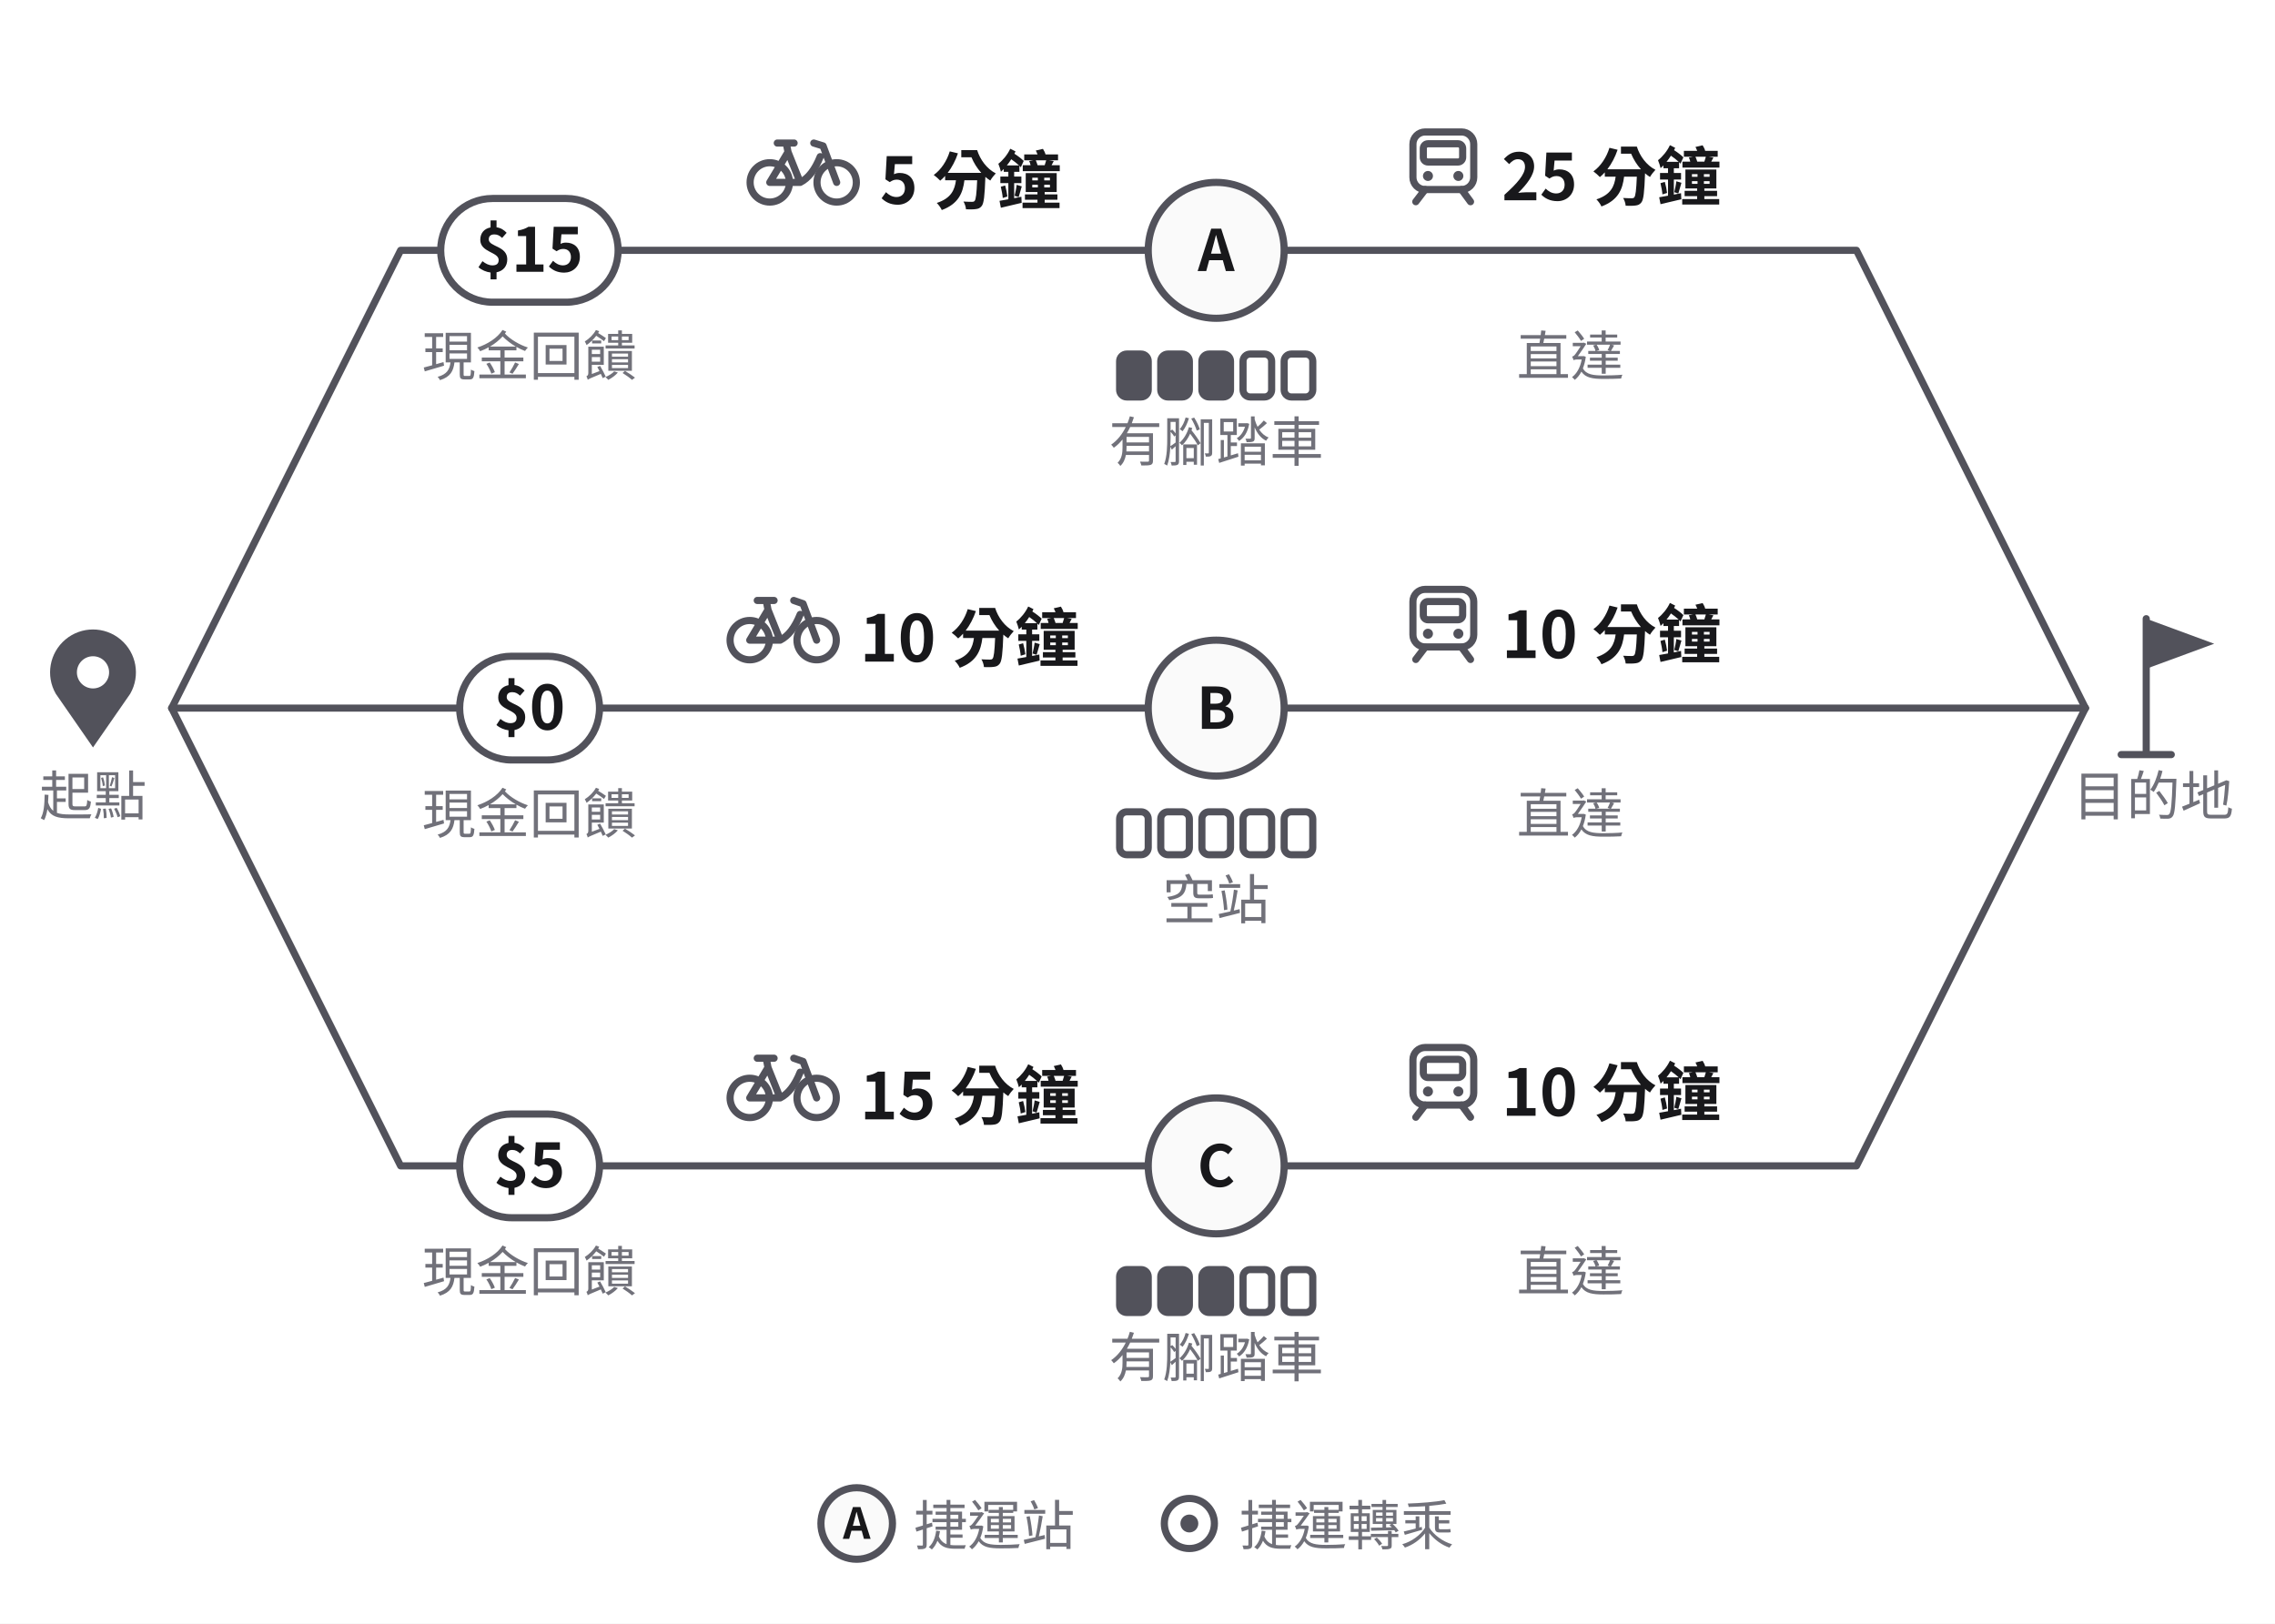
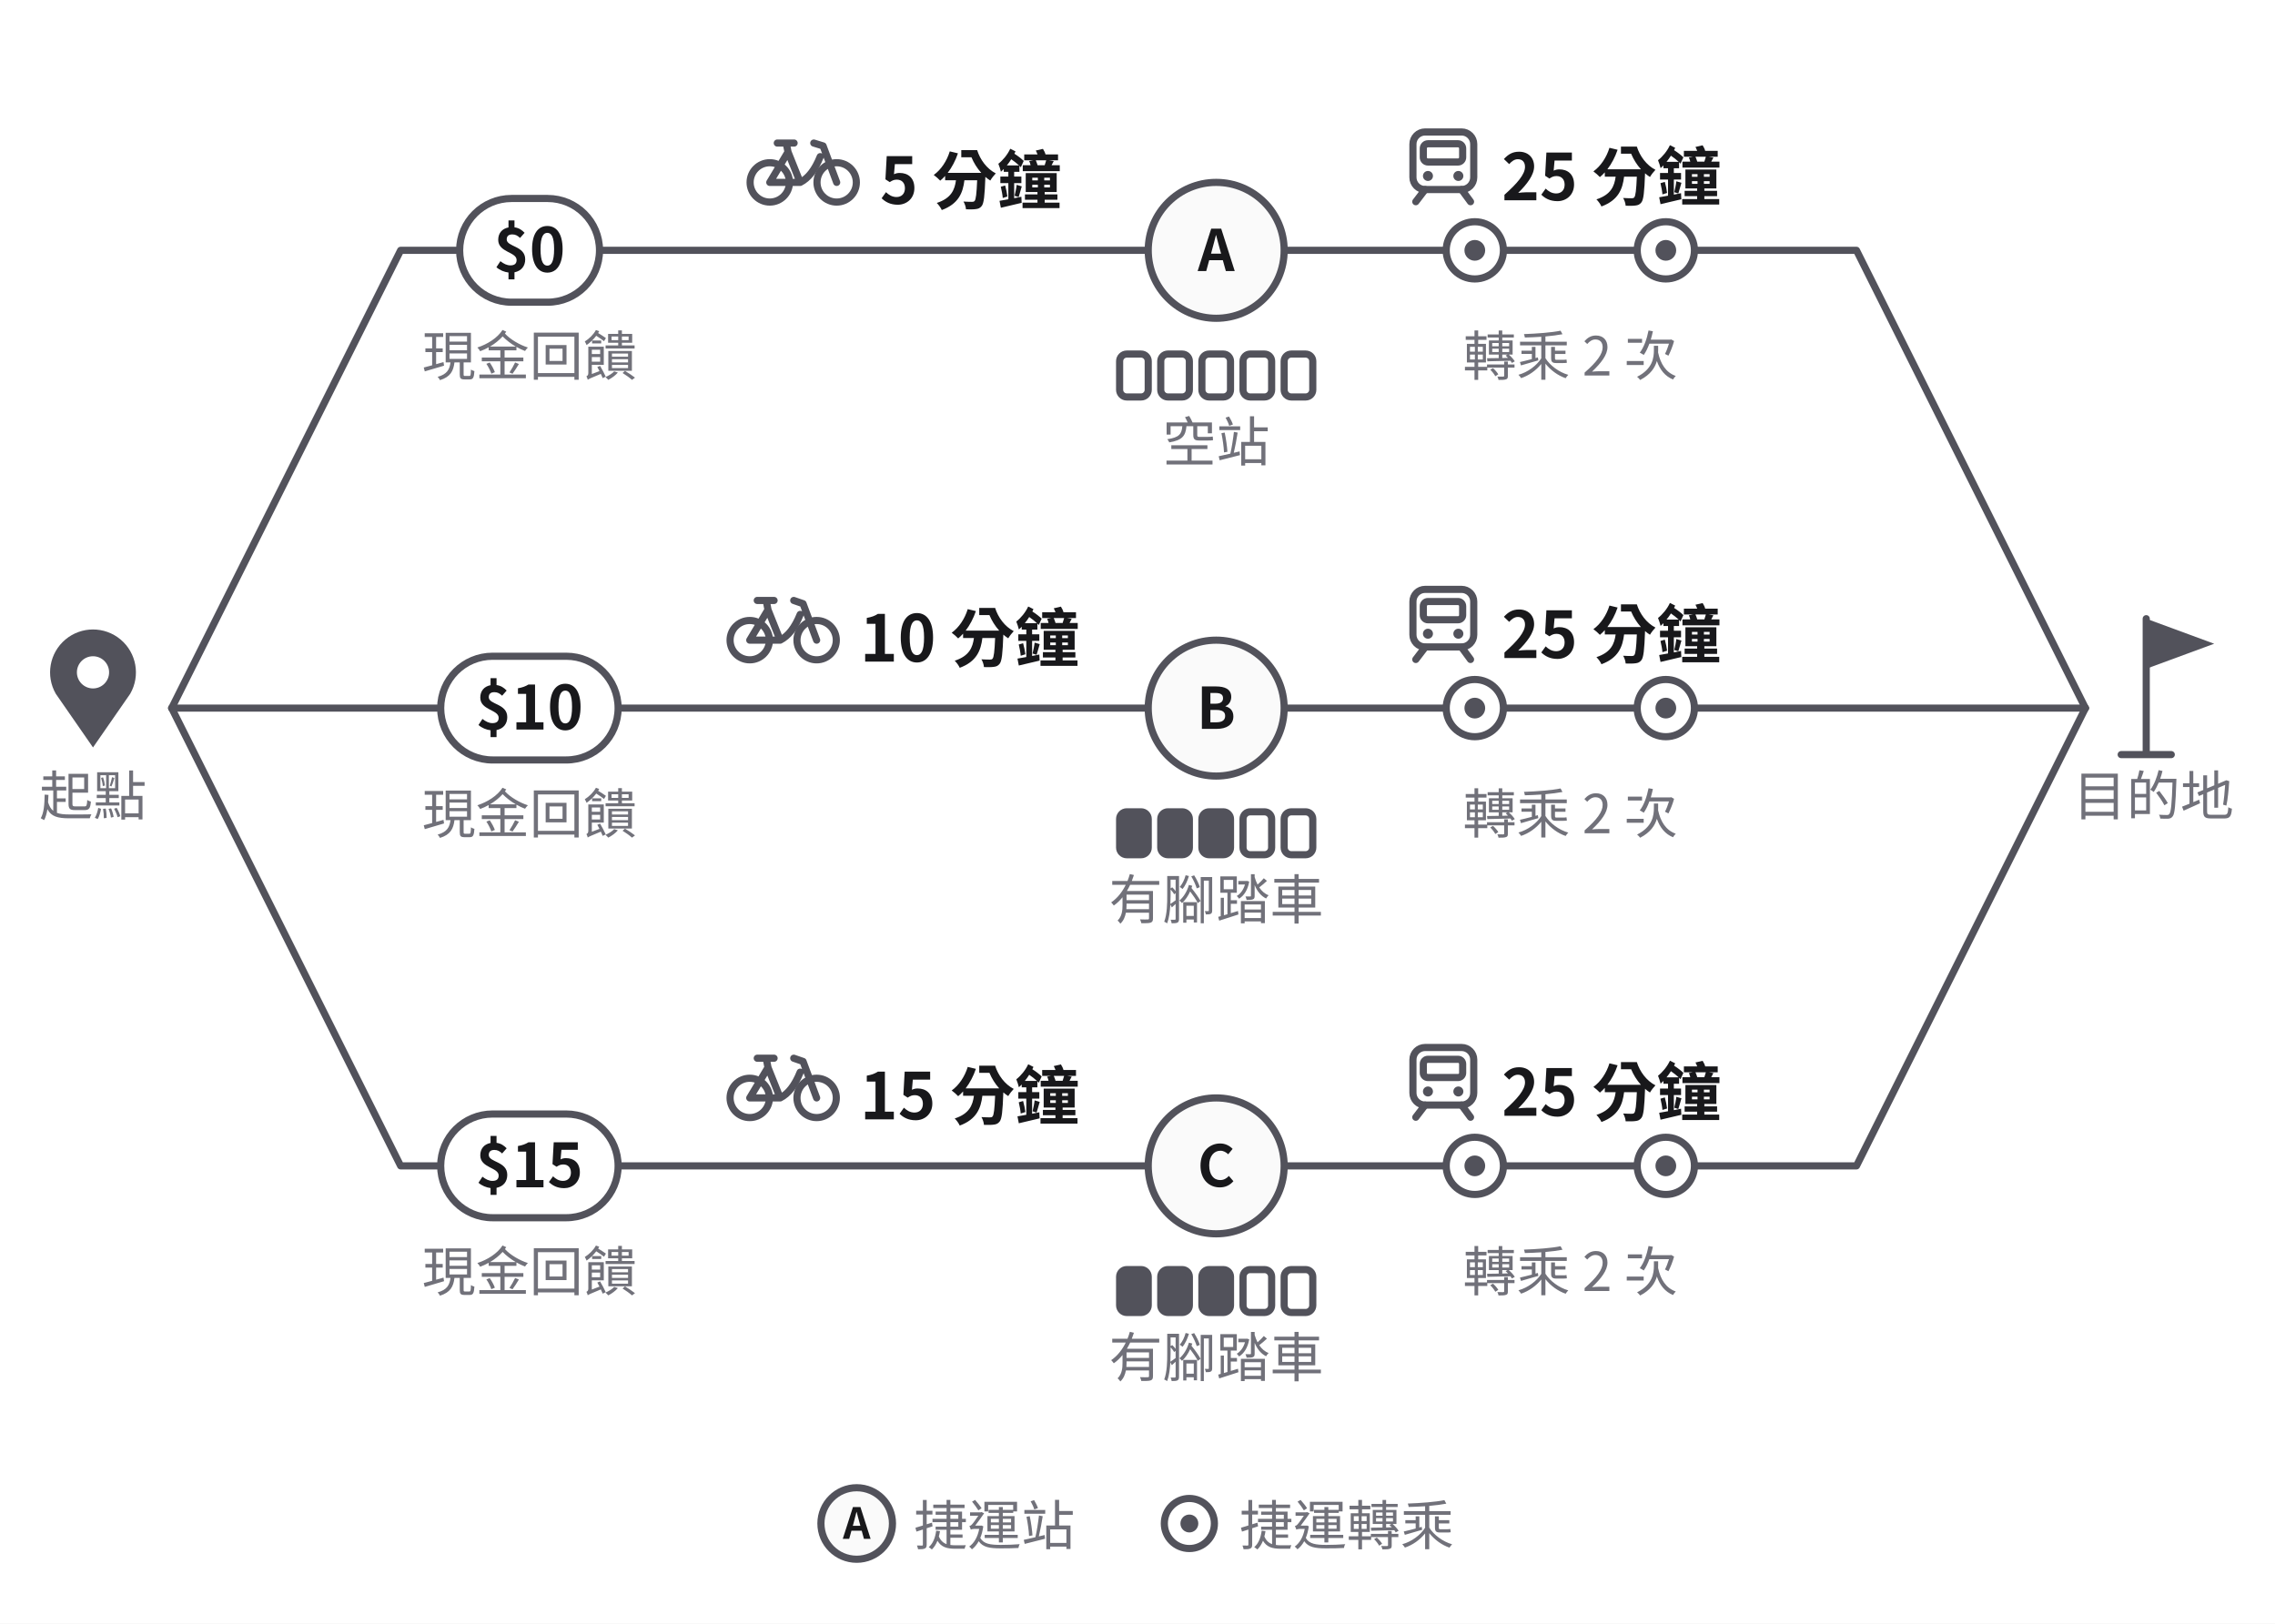
<svg xmlns="http://www.w3.org/2000/svg" viewBox="0 0 636 454" width="636" height="454" style="display:block;width:100%;max-width:480px;height:auto;margin:0 auto" role="img" aria-label="三條路線：騎腳踏車到捷運站，再搭捷運前往目的地">
  <style>.rs-bg{fill:#ffffff}.rs-tx{fill:#18181b}.rs-mu{fill:#71717a}.rs-ln{fill:none;stroke:#52525b}.rs-ink{fill:#52525b}.rs-paper{fill:#ffffff}.rs-box{fill:#ffffff;stroke:#52525b}.rs-band{fill:#fafafa;stroke:#52525b}.rs-slot{stroke:#52525b}</style>
  <rect width="636" height="454" class="rs-bg" />
  <g font-family="system-ui,-apple-system,'Segoe UI','Noto Sans TC','Noto Sans CJK TC','PingFang TC','Microsoft JhengHei',sans-serif">
    <g class="rs-ln" stroke-width="2" stroke-linejoin="round" stroke-linecap="round">
      <path d="M48.0,198.0 L112.0,70.0 L321.0,70.0" />
      <path d="M359.0,70.0 L519.0,70.0 L583.0,198.0" />
      <path d="M48.0,198.0 L112.0,198.0 L321.0,198.0" />
      <path d="M359.0,198.0 L519.0,198.0 L583.0,198.0" />
      <path d="M48.0,198.0 L112.0,326.0 L321.0,326.0" />
      <path d="M359.0,326.0 L519.0,326.0 L583.0,198.0" />
    </g>
-     <rect x="123.2" y="55.5" width="49.6" height="29.0" rx="14.5" class="rs-box" stroke-width="2" />
-     <text x="148.0" y="76.0" font-size="17" font-weight="600" class="rs-tx" text-anchor="middle">$15</text>
+     <rect x="128.5" y="55.5" width="39.1" height="29.0" rx="14.5" class="rs-box" stroke-width="2" />
+     <text x="148.0" y="76.0" font-size="17" font-weight="600" class="rs-tx" text-anchor="middle">$0</text>
    <text x="148.0" y="105.0" font-size="15" font-weight="500" class="rs-mu" text-anchor="middle">現金回饋</text>
    <g class="rs-ln" stroke-width="2" stroke-linecap="round" stroke-linejoin="round">
      <circle cx="215.2" cy="51.0" r="5.5" />
      <circle cx="233.9" cy="51.0" r="5.5" />
      <path d="M215.2,51.0 L223.7,51.0 L220.3,42.5 Z M223.7,51.0 Q227.1,49.3 229.3,43.8 M230.1,40.8 L233.9,51.0 M220.3,42.5 L219.8,40.0 M217.3,40.0 L222.0,40.0 M230.1,40.8 L227.5,40.0" />
    </g>
    <text x="246.0" y="57.0" font-size="18" font-weight="600" class="rs-tx" text-anchor="start">5 分鐘</text>
    <g class="rs-ln" stroke-width="2" stroke-linecap="round" stroke-linejoin="round">
      <rect x="395.0" y="36.9" width="17.0" height="16.1" rx="3.4" />
      <rect x="397.9" y="40.2" width="11.0" height="5.1" rx="1.3" />
      <path d="M398.4,53.0 L395.8,56.4 M408.6,53.0 L411.1,56.4" />
    </g>
    <circle cx="399.2" cy="49.2" r="1.4" class="rs-ink" />
    <circle cx="407.7" cy="49.2" r="1.4" class="rs-ink" />
    <text x="419.8" y="56.0" font-size="18" font-weight="600" class="rs-tx" text-anchor="start">25 分鐘</text>
-     <text x="439.0" y="105.0" font-size="15" font-weight="500" class="rs-mu" text-anchor="middle">直達</text>
+     <circle cx="412.3" cy="70.0" r="8.0" class="rs-box" stroke-width="2" />
+     <circle cx="412.3" cy="70.0" r="2.9" class="rs-ink" />
+     <circle cx="465.7" cy="70.0" r="8.0" class="rs-box" stroke-width="2" />
+     <circle cx="465.7" cy="70.0" r="2.9" class="rs-ink" />
+     <text x="439.0" y="105.0" font-size="15" font-weight="500" class="rs-mu" text-anchor="middle">轉乘 2 次</text>
    <circle cx="340.0" cy="70.0" r="19.0" class="rs-band" stroke-width="2" />
    <text x="340.0" y="75.8" font-size="16" font-weight="700" class="rs-tx" text-anchor="middle">A</text>
-     <rect x="313.0" y="99.0" width="8.0" height="12.0" rx="2" class="rs-slot rs-ink" stroke-width="2" />
-     <rect x="324.5" y="99.0" width="8.0" height="12.0" rx="2" class="rs-slot rs-ink" stroke-width="2" />
-     <rect x="336.0" y="99.0" width="8.0" height="12.0" rx="2" class="rs-slot rs-ink" stroke-width="2" />
+     <rect x="313.0" y="99.0" width="8.0" height="12.0" rx="2" class="rs-slot rs-paper" stroke-width="2" />
+     <rect x="324.5" y="99.0" width="8.0" height="12.0" rx="2" class="rs-slot rs-paper" stroke-width="2" />
+     <rect x="336.0" y="99.0" width="8.0" height="12.0" rx="2" class="rs-slot rs-paper" stroke-width="2" />
    <rect x="347.5" y="99.0" width="8.0" height="12.0" rx="2" class="rs-slot rs-paper" stroke-width="2" />
    <rect x="359.0" y="99.0" width="8.0" height="12.0" rx="2" class="rs-slot rs-paper" stroke-width="2" />
-     <text x="340.0" y="129.0" font-size="15" font-weight="500" class="rs-mu" text-anchor="middle">有腳踏車</text>
-     <rect x="128.5" y="183.5" width="39.1" height="29.0" rx="14.5" class="rs-box" stroke-width="2" />
-     <text x="148.0" y="204.0" font-size="17" font-weight="600" class="rs-tx" text-anchor="middle">$0</text>
+     <text x="340.0" y="129.0" font-size="15" font-weight="500" class="rs-mu" text-anchor="middle">空站</text>
+     <rect x="123.2" y="183.5" width="49.6" height="29.0" rx="14.5" class="rs-box" stroke-width="2" />
+     <text x="148.0" y="204.0" font-size="17" font-weight="600" class="rs-tx" text-anchor="middle">$10</text>
    <text x="148.0" y="233.0" font-size="15" font-weight="500" class="rs-mu" text-anchor="middle">現金回饋</text>
    <g class="rs-ln" stroke-width="2" stroke-linecap="round" stroke-linejoin="round">
      <circle cx="209.6" cy="179.0" r="5.5" />
      <circle cx="228.3" cy="179.0" r="5.5" />
      <path d="M209.6,179.0 L218.1,179.0 L214.7,170.5 Z M218.1,179.0 Q221.5,177.3 223.7,171.8 M224.5,168.8 L228.3,179.0 M214.7,170.5 L214.2,167.9 M211.7,167.9 L216.4,167.9 M224.5,168.8 L221.9,167.9" />
    </g>
    <text x="240.4" y="185.0" font-size="18" font-weight="600" class="rs-tx" text-anchor="start">10 分鐘</text>
    <g class="rs-ln" stroke-width="2" stroke-linecap="round" stroke-linejoin="round">
      <rect x="395.0" y="164.8" width="17.0" height="16.1" rx="3.4" />
      <rect x="397.9" y="168.2" width="11.0" height="5.1" rx="1.3" />
      <path d="M398.4,181.0 L395.8,184.4 M408.6,181.0 L411.1,184.4" />
    </g>
    <circle cx="399.2" cy="177.2" r="1.4" class="rs-ink" />
    <circle cx="407.7" cy="177.2" r="1.4" class="rs-ink" />
-     <text x="419.8" y="184.0" font-size="18" font-weight="600" class="rs-tx" text-anchor="start">10 分鐘</text>
-     <text x="439.0" y="233.0" font-size="15" font-weight="500" class="rs-mu" text-anchor="middle">直達</text>
+     <text x="419.8" y="184.0" font-size="18" font-weight="600" class="rs-tx" text-anchor="start">25 分鐘</text>
+     <circle cx="412.3" cy="198.0" r="8.0" class="rs-box" stroke-width="2" />
+     <circle cx="412.3" cy="198.0" r="2.9" class="rs-ink" />
+     <circle cx="465.7" cy="198.0" r="8.0" class="rs-box" stroke-width="2" />
+     <circle cx="465.7" cy="198.0" r="2.9" class="rs-ink" />
+     <text x="439.0" y="233.0" font-size="15" font-weight="500" class="rs-mu" text-anchor="middle">轉乘 2 次</text>
    <circle cx="340.0" cy="198.0" r="19.0" class="rs-band" stroke-width="2" />
    <text x="340.0" y="203.8" font-size="16" font-weight="700" class="rs-tx" text-anchor="middle">B</text>
-     <rect x="313.0" y="227.0" width="8.0" height="12.0" rx="2" class="rs-slot rs-paper" stroke-width="2" />
-     <rect x="324.5" y="227.0" width="8.0" height="12.0" rx="2" class="rs-slot rs-paper" stroke-width="2" />
-     <rect x="336.0" y="227.0" width="8.0" height="12.0" rx="2" class="rs-slot rs-paper" stroke-width="2" />
+     <rect x="313.0" y="227.0" width="8.0" height="12.0" rx="2" class="rs-slot rs-ink" stroke-width="2" />
+     <rect x="324.5" y="227.0" width="8.0" height="12.0" rx="2" class="rs-slot rs-ink" stroke-width="2" />
+     <rect x="336.0" y="227.0" width="8.0" height="12.0" rx="2" class="rs-slot rs-ink" stroke-width="2" />
    <rect x="347.5" y="227.0" width="8.0" height="12.0" rx="2" class="rs-slot rs-paper" stroke-width="2" />
    <rect x="359.0" y="227.0" width="8.0" height="12.0" rx="2" class="rs-slot rs-paper" stroke-width="2" />
-     <text x="340.0" y="257.0" font-size="15" font-weight="500" class="rs-mu" text-anchor="middle">空站</text>
-     <rect x="128.5" y="311.5" width="39.1" height="29.0" rx="14.5" class="rs-box" stroke-width="2" />
-     <text x="148.0" y="332.0" font-size="17" font-weight="600" class="rs-tx" text-anchor="middle">$5</text>
+     <text x="340.0" y="257.0" font-size="15" font-weight="500" class="rs-mu" text-anchor="middle">有腳踏車</text>
+     <rect x="123.2" y="311.5" width="49.6" height="29.0" rx="14.5" class="rs-box" stroke-width="2" />
+     <text x="148.0" y="332.0" font-size="17" font-weight="600" class="rs-tx" text-anchor="middle">$15</text>
    <text x="148.0" y="361.0" font-size="15" font-weight="500" class="rs-mu" text-anchor="middle">現金回饋</text>
    <g class="rs-ln" stroke-width="2" stroke-linecap="round" stroke-linejoin="round">
      <circle cx="209.6" cy="307.0" r="5.5" />
      <circle cx="228.3" cy="307.0" r="5.5" />
      <path d="M209.6,307.0 L218.1,307.0 L214.7,298.5 Z M218.1,307.0 Q221.5,305.3 223.7,299.8 M224.5,296.8 L228.3,307.0 M214.7,298.5 L214.2,295.9 M211.7,295.9 L216.4,295.9 M224.5,296.8 L221.9,295.9" />
    </g>
    <text x="240.4" y="313.0" font-size="18" font-weight="600" class="rs-tx" text-anchor="start">15 分鐘</text>
    <g class="rs-ln" stroke-width="2" stroke-linecap="round" stroke-linejoin="round">
      <rect x="395.0" y="292.9" width="17.0" height="16.1" rx="3.4" />
      <rect x="397.9" y="296.2" width="11.0" height="5.1" rx="1.3" />
      <path d="M398.4,309.0 L395.8,312.4 M408.6,309.0 L411.1,312.4" />
    </g>
    <circle cx="399.2" cy="305.2" r="1.4" class="rs-ink" />
    <circle cx="407.7" cy="305.2" r="1.4" class="rs-ink" />
-     <text x="419.8" y="312.0" font-size="18" font-weight="600" class="rs-tx" text-anchor="start">10 分鐘</text>
-     <text x="439.0" y="361.0" font-size="15" font-weight="500" class="rs-mu" text-anchor="middle">直達</text>
+     <text x="419.8" y="312.0" font-size="18" font-weight="600" class="rs-tx" text-anchor="start">25 分鐘</text>
+     <circle cx="412.3" cy="326.0" r="8.0" class="rs-box" stroke-width="2" />
+     <circle cx="412.3" cy="326.0" r="2.9" class="rs-ink" />
+     <circle cx="465.7" cy="326.0" r="8.0" class="rs-box" stroke-width="2" />
+     <circle cx="465.7" cy="326.0" r="2.9" class="rs-ink" />
+     <text x="439.0" y="361.0" font-size="15" font-weight="500" class="rs-mu" text-anchor="middle">轉乘 2 次</text>
    <circle cx="340.0" cy="326.0" r="19.0" class="rs-band" stroke-width="2" />
    <text x="340.0" y="331.8" font-size="16" font-weight="700" class="rs-tx" text-anchor="middle">C</text>
    <rect x="313.0" y="355.0" width="8.0" height="12.0" rx="2" class="rs-slot rs-ink" stroke-width="2" />
    <rect x="324.5" y="355.0" width="8.0" height="12.0" rx="2" class="rs-slot rs-ink" stroke-width="2" />
    <rect x="336.0" y="355.0" width="8.0" height="12.0" rx="2" class="rs-slot rs-ink" stroke-width="2" />
    <rect x="347.5" y="355.0" width="8.0" height="12.0" rx="2" class="rs-slot rs-paper" stroke-width="2" />
    <rect x="359.0" y="355.0" width="8.0" height="12.0" rx="2" class="rs-slot rs-paper" stroke-width="2" />
    <text x="340.0" y="385.0" font-size="15" font-weight="500" class="rs-mu" text-anchor="middle">有腳踏車</text>
    <path d="M26.0,209.0 L15.6,194.0 A12 12 0 1 1 36.4,194.0 Z" class="rs-ink" />
    <circle cx="26.0" cy="188.0" r="4.5" class="rs-paper" />
    <text x="26.0" y="228.0" font-size="15" font-weight="500" class="rs-mu" text-anchor="middle">起點</text>
    <g class="rs-ln" stroke-width="2" stroke-linecap="round">
      <path d="M600.0,211.0 L600.0,173.0 M593.0,211.0 L607.0,211.0" />
    </g>
    <path d="M600.0,173.0 L619.0,180.0 L600.0,187.0 Z" class="rs-ink" />
    <text x="602.0" y="228.0" font-size="15" font-weight="500" class="rs-mu" text-anchor="middle">目的地</text>
    <circle cx="239.5" cy="426.0" r="10" class="rs-band" stroke-width="2" />
    <text x="239.5" y="430.3" font-size="12" font-weight="700" class="rs-tx" text-anchor="middle">A</text>
    <text x="255.5" y="432.0" font-size="15" font-weight="500" class="rs-mu" text-anchor="start">捷運站</text>
    <circle cx="332.5" cy="426.0" r="7.0" class="rs-box" stroke-width="2" />
    <circle cx="332.5" cy="426.0" r="2.5" class="rs-ink" />
    <text x="346.5" y="432.0" font-size="15" font-weight="500" class="rs-mu" text-anchor="start">捷運轉乘</text>
  </g>
</svg>
